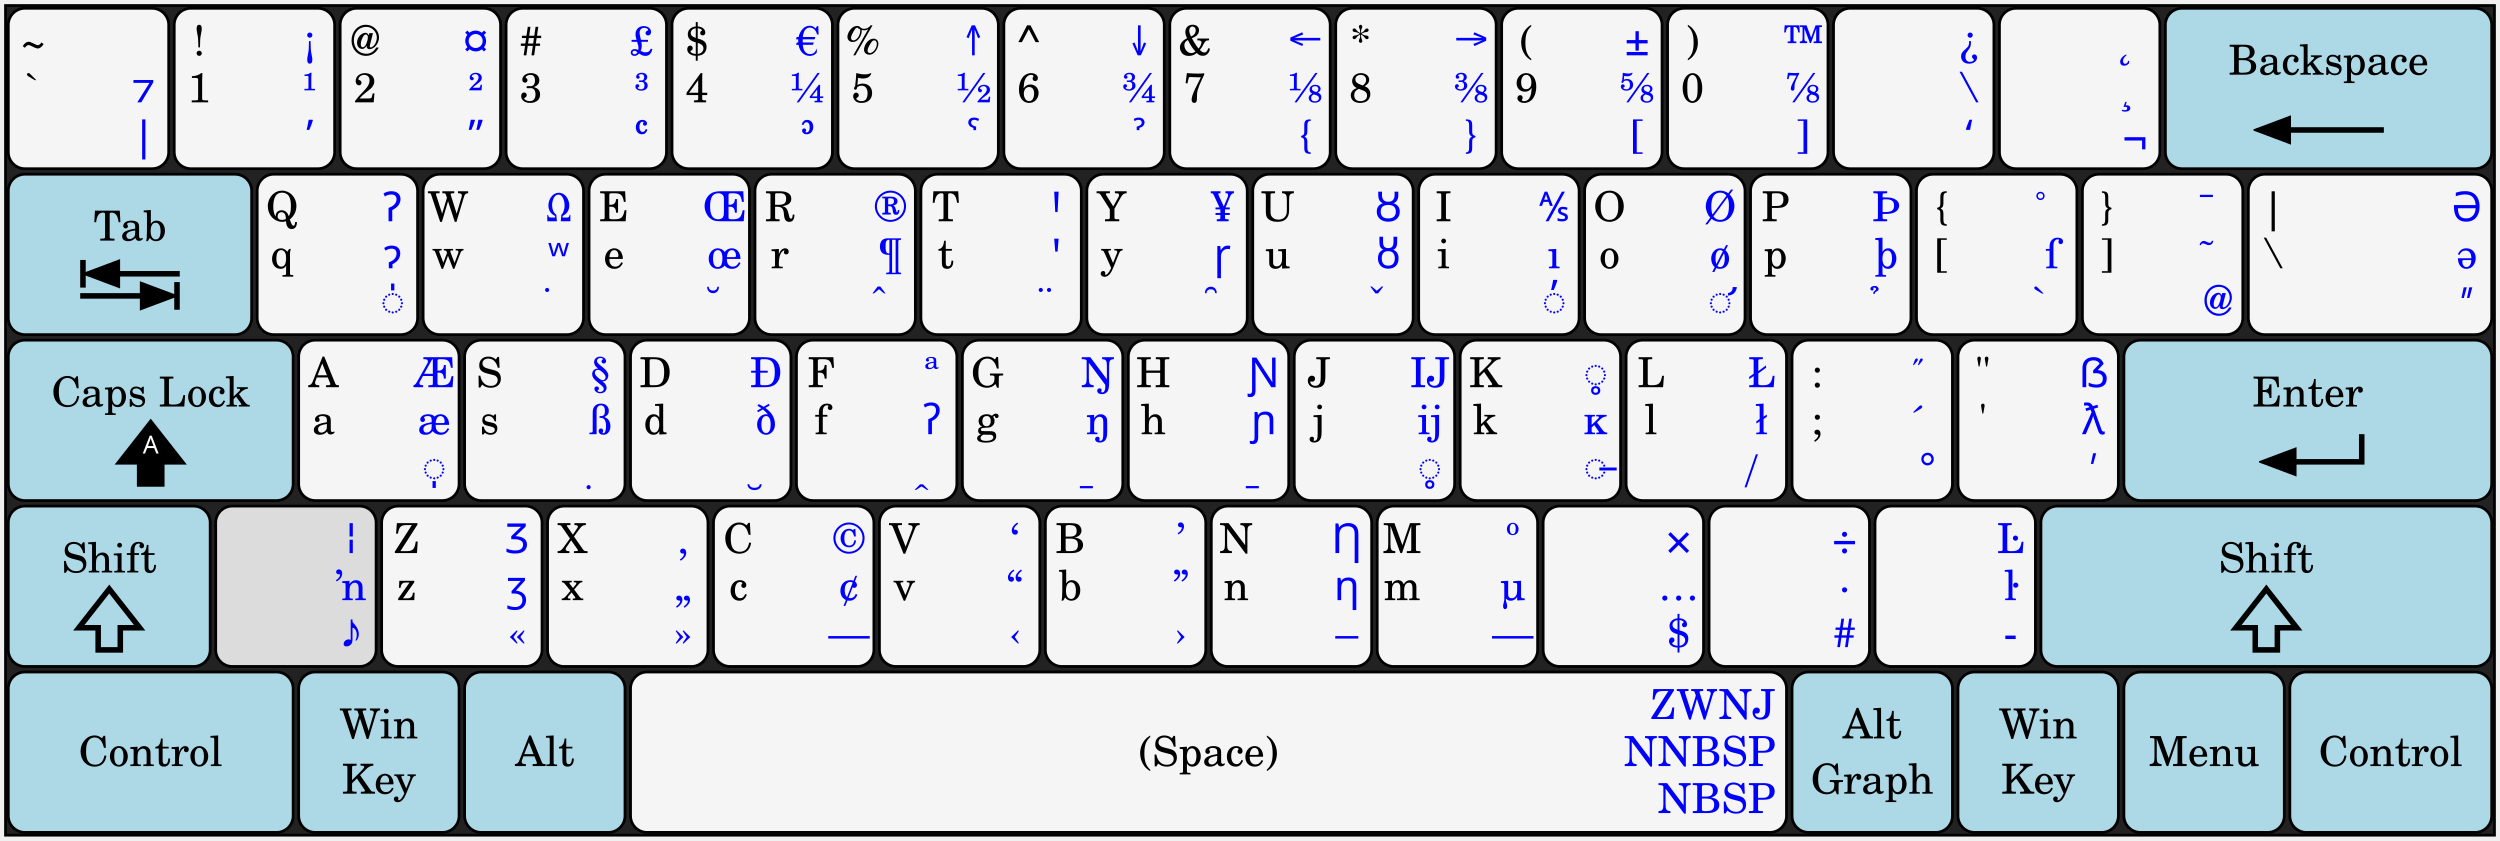
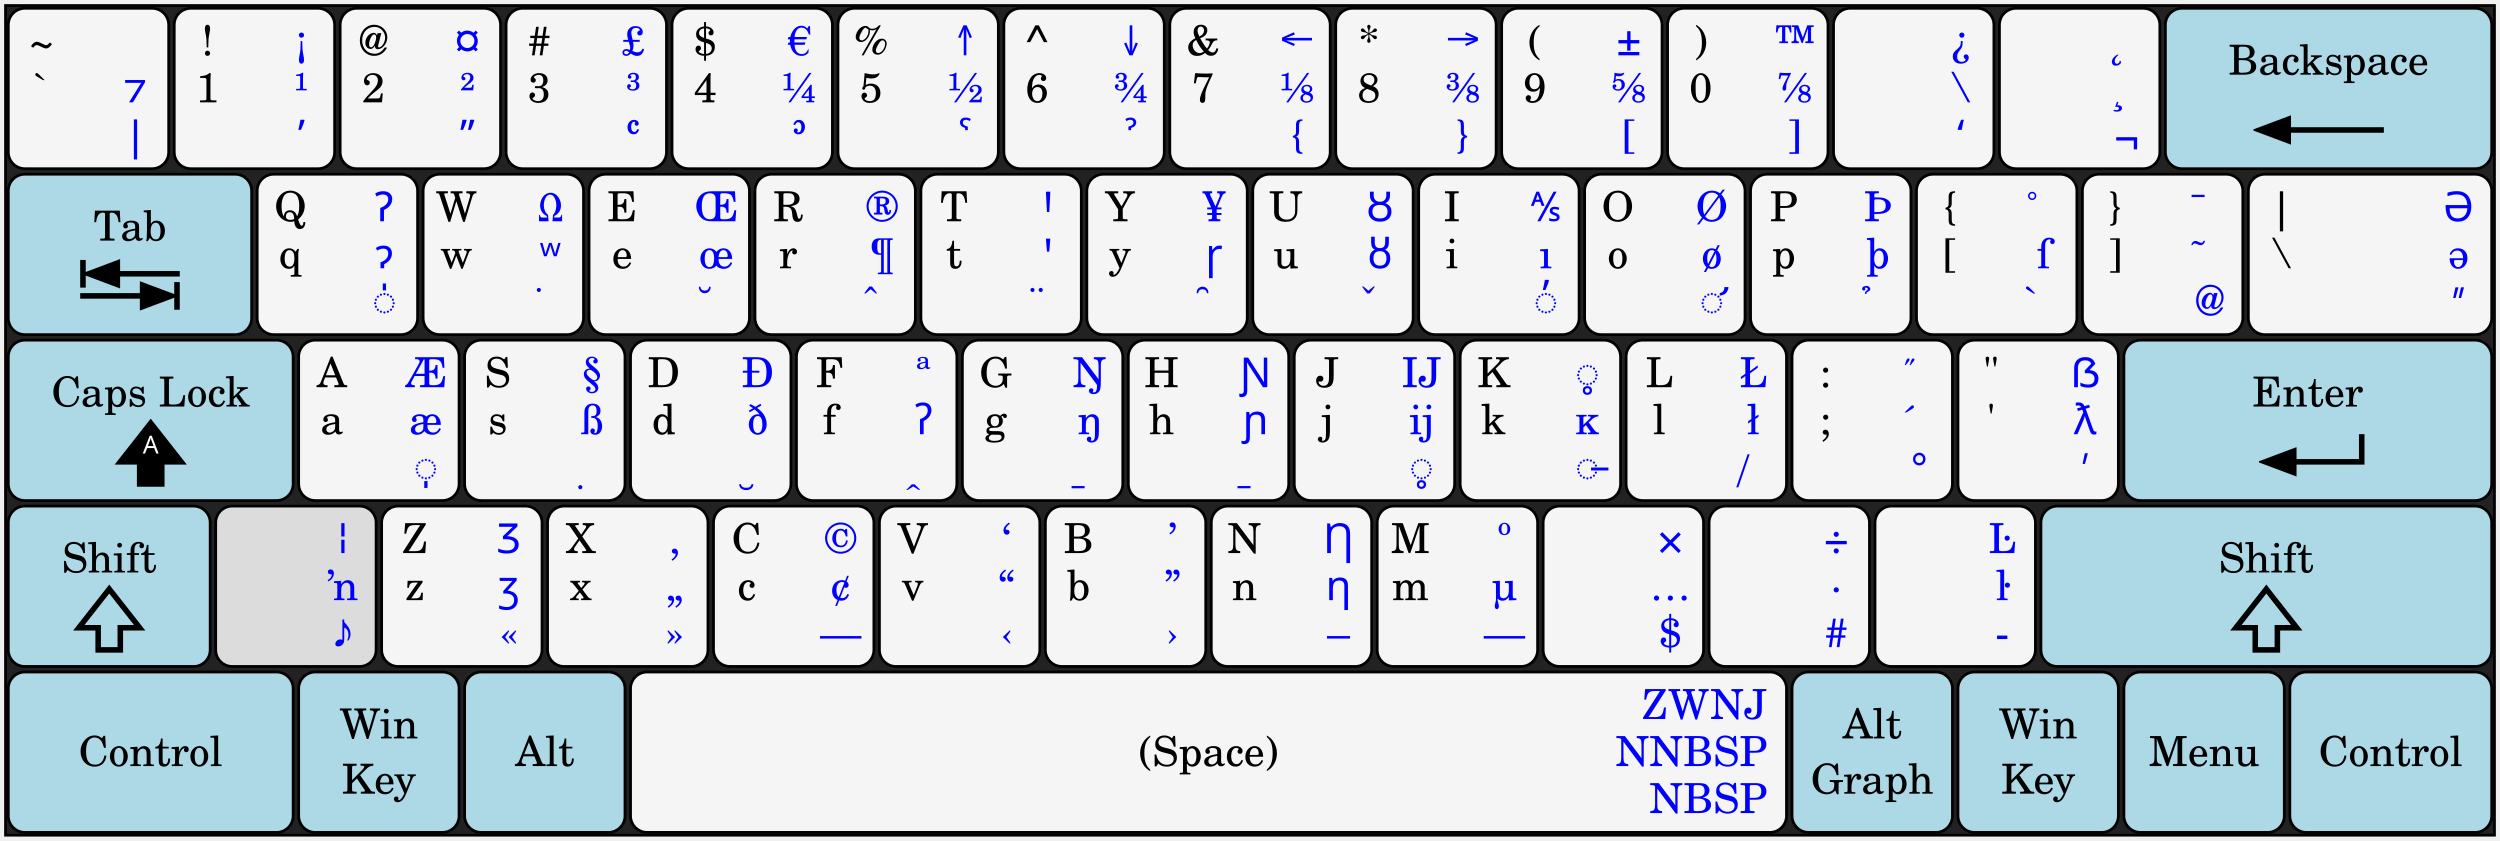
<svg xmlns="http://www.w3.org/2000/svg" xmlns:xlink="http://www.w3.org/1999/xlink" width="100%" height="100%" viewBox="-2 -2 904 304">
  <style type="text/css">
    .primary {
      fill: black;
      stroke: none;
    }

    .secondary {
      fill: blue;
      stroke: none;
    }

    .center {
      fill: black;
      stroke: none;
    }

    .characterKey {
      fill: #f5f5f5;
      stroke: black;
    }

    .controlKey {
      fill: #add8e6;
      stroke: black;
    }

    .specialKey {
      fill: #dcdcdc;
      stroke: black;
    }

  </style>
  <defs>
    <path id="shiftArrow" stroke="#000000" stroke-width="2" d="M0,-11 L-11,3 L-4,3 L-4,11 L4,11 L4,3 L11,3 Z" />
    <g id="capslockArrow">
      <use xlink:href="#shiftArrow" fill="#000000" />
      <text x="0" y="0" font-size="9" font-family="Vedrana, sans-serif" fill="#ffffff" stroke="none" text-anchor="middle">A</text>
    </g>
    <path style="fill:#000000;" d="M 787.5,172.5 L 787.5,157.5 L 772.5,165 L 787.5,172.5 z " id="path5745" />
    <marker id="arrow" viewBox="-13 -5 14 10" refX="-4" markerWidth="10" markerHeight="20" orient="auto">
      <path d="M-8,-3 L0,0 -8,3 Z" stroke="black" fill="black" />
    </marker>
  </defs>
  <rect id="keyboard" x="0" y="0" width="900" height="300" fill="#222222" stroke="black" />
  <g class="characterKey" font-family="'New Century Schoolbook', Palatino, Times, Courier, Helvetica, 'Cordia New', Ayuthaya, Tahoma, 'Arial Unicode MS', sans-serif" text-anchor="middle" font-size="15">
    <g id="row-E">
      <g class="characterKey" transform="translate(0, 0)">
        <rect x="1" y="1" width="58" height="58" rx="6" ry="6" />
-         <text class="primary shifted" x="10" y="18">~</text>
-         <text class="primary unshifted" x="10" y="35">`</text>
-         <text class="secondary shifted" x="50" y="18">­</text>
-         <text class="secondary unshifted" x="50" y="35">⁊</text>
-         <text class="secondary extra" x="50" y="52">|</text>
+         <text class="primary shifted" x="13" y="18">~</text>
+         <text class="primary unshifted" x="13" y="35">`</text>
+         <text class="secondary shifted" x="47" y="18">­</text>
+         <text class="secondary unshifted" x="47" y="35">⁊</text>
+         <text class="secondary extra" x="47" y="52">|</text>
      </g>
      <g class="characterKey" transform="translate(60, 0)">
        <rect x="1" y="1" width="58" height="58" rx="6" ry="6" />
-         <text class="primary shifted" x="10" y="18">!</text>
-         <text class="primary unshifted" x="10" y="35">1</text>
-         <text class="secondary shifted" x="50" y="18">¡</text>
-         <text class="secondary unshifted" x="50" y="35">¹</text>
-         <text class="secondary extra" x="50" y="52">ʹ</text>
+         <text class="primary shifted" x="13" y="18">!</text>
+         <text class="primary unshifted" x="13" y="35">1</text>
+         <text class="secondary shifted" x="47" y="18">¡</text>
+         <text class="secondary unshifted" x="47" y="35">¹</text>
+         <text class="secondary extra" x="47" y="52">ʹ</text>
      </g>
      <g class="characterKey" transform="translate(120, 0)">
        <rect x="1" y="1" width="58" height="58" rx="6" ry="6" />
-         <text class="primary shifted" x="10" y="18">@</text>
-         <text class="primary unshifted" x="10" y="35">2</text>
-         <text class="secondary shifted" x="50" y="18">¤</text>
-         <text class="secondary unshifted" x="50" y="35">²</text>
-         <text class="secondary extra" x="50" y="52">ʺ</text>
+         <text class="primary shifted" x="13" y="18">@</text>
+         <text class="primary unshifted" x="13" y="35">2</text>
+         <text class="secondary shifted" x="47" y="18">¤</text>
+         <text class="secondary unshifted" x="47" y="35">²</text>
+         <text class="secondary extra" x="47" y="52">ʺ</text>
      </g>
      <g class="characterKey" transform="translate(180, 0)">
        <rect x="1" y="1" width="58" height="58" rx="6" ry="6" />
-         <text class="primary shifted" x="10" y="18">#</text>
-         <text class="primary unshifted" x="10" y="35">3</text>
-         <text class="secondary shifted" x="50" y="18">£</text>
-         <text class="secondary unshifted" x="50" y="35">³</text>
-         <text class="secondary extra" x="50" y="52">ʿ</text>
+         <text class="primary shifted" x="13" y="18">#</text>
+         <text class="primary unshifted" x="13" y="35">3</text>
+         <text class="secondary shifted" x="47" y="18">£</text>
+         <text class="secondary unshifted" x="47" y="35">³</text>
+         <text class="secondary extra" x="47" y="52">ʿ</text>
      </g>
      <g class="characterKey" transform="translate(240, 0)">
        <rect x="1" y="1" width="58" height="58" rx="6" ry="6" />
-         <text class="primary shifted" x="10" y="18">$</text>
-         <text class="primary unshifted" x="10" y="35">4</text>
-         <text class="secondary shifted" x="50" y="18">€</text>
-         <text class="secondary unshifted" x="50" y="35">¼</text>
-         <text class="secondary extra" x="50" y="52">ʾ</text>
+         <text class="primary shifted" x="13" y="18">$</text>
+         <text class="primary unshifted" x="13" y="35">4</text>
+         <text class="secondary shifted" x="47" y="18">€</text>
+         <text class="secondary unshifted" x="47" y="35">¼</text>
+         <text class="secondary extra" x="47" y="52">ʾ</text>
      </g>
      <g class="characterKey" transform="translate(300, 0)">
        <rect x="1" y="1" width="58" height="58" rx="6" ry="6" />
-         <text class="primary shifted" x="10" y="18">%</text>
-         <text class="primary unshifted" x="10" y="35">5</text>
-         <text class="secondary shifted" x="50" y="18">↑</text>
-         <text class="secondary unshifted" x="50" y="35">½</text>
-         <text class="secondary extra" x="50" y="52">ˁ</text>
+         <text class="primary shifted" x="13" y="18">%</text>
+         <text class="primary unshifted" x="13" y="35">5</text>
+         <text class="secondary shifted" x="47" y="18">↑</text>
+         <text class="secondary unshifted" x="47" y="35">½</text>
+         <text class="secondary extra" x="47" y="52">ˁ</text>
      </g>
      <g class="characterKey" transform="translate(360, 0)">
        <rect x="1" y="1" width="58" height="58" rx="6" ry="6" />
-         <text class="primary shifted" x="10" y="18">^</text>
-         <text class="primary unshifted" x="10" y="35">6</text>
-         <text class="secondary shifted" x="50" y="18">↓</text>
-         <text class="secondary unshifted" x="50" y="35">¾</text>
-         <text class="secondary extra" x="50" y="52">ˀ</text>
+         <text class="primary shifted" x="13" y="18">^</text>
+         <text class="primary unshifted" x="13" y="35">6</text>
+         <text class="secondary shifted" x="47" y="18">↓</text>
+         <text class="secondary unshifted" x="47" y="35">¾</text>
+         <text class="secondary extra" x="47" y="52">ˀ</text>
      </g>
      <g class="characterKey" transform="translate(420, 0)">
        <rect x="1" y="1" width="58" height="58" rx="6" ry="6" />
-         <text class="primary shifted" x="10" y="18">&amp;</text>
-         <text class="primary unshifted" x="10" y="35">7</text>
-         <text class="secondary shifted" x="50" y="18">←</text>
-         <text class="secondary unshifted" x="50" y="35">⅛</text>
-         <text class="secondary extra" x="50" y="52">{</text>
+         <text class="primary shifted" x="13" y="18">&amp;</text>
+         <text class="primary unshifted" x="13" y="35">7</text>
+         <text class="secondary shifted" x="47" y="18">←</text>
+         <text class="secondary unshifted" x="47" y="35">⅛</text>
+         <text class="secondary extra" x="47" y="52">{</text>
      </g>
      <g class="characterKey" transform="translate(480, 0)">
        <rect x="1" y="1" width="58" height="58" rx="6" ry="6" />
-         <text class="primary shifted" x="10" y="18">*</text>
-         <text class="primary unshifted" x="10" y="35">8</text>
-         <text class="secondary shifted" x="50" y="18">→</text>
-         <text class="secondary unshifted" x="50" y="35">⅜</text>
-         <text class="secondary extra" x="50" y="52">}</text>
+         <text class="primary shifted" x="13" y="18">*</text>
+         <text class="primary unshifted" x="13" y="35">8</text>
+         <text class="secondary shifted" x="47" y="18">→</text>
+         <text class="secondary unshifted" x="47" y="35">⅜</text>
+         <text class="secondary extra" x="47" y="52">}</text>
      </g>
      <g class="characterKey" transform="translate(540, 0)">
        <rect x="1" y="1" width="58" height="58" rx="6" ry="6" />
-         <text class="primary shifted" x="10" y="18">(</text>
-         <text class="primary unshifted" x="10" y="35">9</text>
-         <text class="secondary shifted" x="50" y="18">±</text>
-         <text class="secondary unshifted" x="50" y="35">⅝</text>
-         <text class="secondary extra" x="50" y="52">[</text>
+         <text class="primary shifted" x="13" y="18">(</text>
+         <text class="primary unshifted" x="13" y="35">9</text>
+         <text class="secondary shifted" x="47" y="18">±</text>
+         <text class="secondary unshifted" x="47" y="35">⅝</text>
+         <text class="secondary extra" x="47" y="52">[</text>
      </g>
      <g class="characterKey" transform="translate(600, 0)">
        <rect x="1" y="1" width="58" height="58" rx="6" ry="6" />
-         <text class="primary shifted" x="10" y="18">)</text>
-         <text class="primary unshifted" x="10" y="35">0</text>
-         <text class="secondary shifted" x="50" y="18">™</text>
-         <text class="secondary unshifted" x="50" y="35">⅞</text>
-         <text class="secondary extra" x="50" y="52">]</text>
+         <text class="primary shifted" x="13" y="18">)</text>
+         <text class="primary unshifted" x="13" y="35">0</text>
+         <text class="secondary shifted" x="47" y="18">™</text>
+         <text class="secondary unshifted" x="47" y="35">⅞</text>
+         <text class="secondary extra" x="47" y="52">]</text>
      </g>
      <g class="characterKey" transform="translate(660, 0)">
        <rect x="1" y="1" width="58" height="58" rx="6" ry="6" />
-         <text class="primary shifted" x="10" y="18" />
-         <text class="primary unshifted" x="10" y="35"> </text>
-         <text class="secondary shifted" x="50" y="18">¿</text>
-         <text class="secondary unshifted" x="50" y="35">\</text>
-         <text class="secondary extra" x="50" y="52">ʻ</text>
+         <text class="primary shifted" x="13" y="18" />
+         <text class="primary unshifted" x="13" y="35"> </text>
+         <text class="secondary shifted" x="47" y="18">¿</text>
+         <text class="secondary unshifted" x="47" y="35">\</text>
+         <text class="secondary extra" x="47" y="52">ʻ</text>
      </g>
      <g class="characterKey" transform="translate(720, 0)">
        <rect x="1" y="1" width="58" height="58" rx="6" ry="6" />
-         <text class="primary shifted" x="10" y="18" />
-         <text class="primary unshifted" x="10" y="35"> </text>
-         <text class="secondary shifted" x="50" y="18">̨</text>
-         <text class="secondary unshifted" x="50" y="35">̧</text>
-         <text class="secondary extra" x="50" y="52">¬</text>
+         <text class="primary shifted" x="13" y="18" />
+         <text class="primary unshifted" x="13" y="35"> </text>
+         <text class="secondary shifted" x="47" y="18">̨</text>
+         <text class="secondary unshifted" x="47" y="35">̧</text>
+         <text class="secondary extra" x="47" y="52">¬</text>
      </g>
      <g class="controlKey" transform="translate(780, 0)">
        <rect x="1" y="1" width="118" height="58" rx="6" ry="6" />
        <text class="center" x="60" y="25">Backspace</text>
        <path d="M80,45 H40" stroke-width="2" stroke="black" fill="none" marker-end="url(#arrow)" />
      </g>
    </g>
    <g id="row-D">
      <g class="controlKey" transform="translate(0, 60)">
        <rect x="1" y="1" width="88" height="58" rx="6" ry="6" />
        <text class="center" x="45" y="25">Tab</text>
        <path d="M28,32 V42 M63,37 H35" stroke-width="2" stroke="black" fill="none" marker-end="url(#arrow)" />
        <path d="M62,40 V50 M27,45 H55" stroke-width="2" stroke="black" fill="none" marker-end="url(#arrow)" />
      </g>
      <g class="characterKey" transform="translate(90, 60)">
        <rect x="1" y="1" width="58" height="58" rx="6" ry="6" />
-         <text class="primary shifted" x="10" y="18">Q</text>
-         <text class="primary unshifted" x="10" y="35">q</text>
-         <text class="secondary shifted" x="50" y="18">Ɂ</text>
-         <text class="secondary unshifted" x="50" y="35">ɂ</text>
-         <text class="secondary extra" x="50" y="52">̍</text>
+         <text class="primary shifted" x="13" y="18">Q</text>
+         <text class="primary unshifted" x="13" y="35">q</text>
+         <text class="secondary shifted" x="47" y="18">Ɂ</text>
+         <text class="secondary unshifted" x="47" y="35">ɂ</text>
+         <text class="secondary extra" x="47" y="52">̍</text>
      </g>
      <g class="characterKey" transform="translate(150, 60)">
        <rect x="1" y="1" width="58" height="58" rx="6" ry="6" />
-         <text class="primary shifted" x="10" y="18">W</text>
-         <text class="primary unshifted" x="10" y="35">w</text>
-         <text class="secondary shifted" x="50" y="18">Ω</text>
-         <text class="secondary unshifted" x="50" y="35">ʷ</text>
-         <text class="secondary extra" x="50" y="52">̇</text>
+         <text class="primary shifted" x="13" y="18">W</text>
+         <text class="primary unshifted" x="13" y="35">w</text>
+         <text class="secondary shifted" x="47" y="18">Ω</text>
+         <text class="secondary unshifted" x="47" y="35">ʷ</text>
+         <text class="secondary extra" x="47" y="52">̇</text>
      </g>
      <g class="characterKey" transform="translate(210, 60)">
        <rect x="1" y="1" width="58" height="58" rx="6" ry="6" />
-         <text class="primary shifted" x="10" y="18">E</text>
-         <text class="primary unshifted" x="10" y="35">e</text>
-         <text class="secondary shifted" x="50" y="18">Œ</text>
-         <text class="secondary unshifted" x="50" y="35">œ</text>
-         <text class="secondary extra" x="50" y="52">̆</text>
+         <text class="primary shifted" x="13" y="18">E</text>
+         <text class="primary unshifted" x="13" y="35">e</text>
+         <text class="secondary shifted" x="47" y="18">Œ</text>
+         <text class="secondary unshifted" x="47" y="35">œ</text>
+         <text class="secondary extra" x="47" y="52">̆</text>
      </g>
      <g class="characterKey" transform="translate(270, 60)">
        <rect x="1" y="1" width="58" height="58" rx="6" ry="6" />
-         <text class="primary shifted" x="10" y="18">R</text>
-         <text class="primary unshifted" x="10" y="35">r</text>
-         <text class="secondary shifted" x="50" y="18">®</text>
-         <text class="secondary unshifted" x="50" y="35">¶</text>
-         <text class="secondary extra" x="50" y="52">̂</text>
+         <text class="primary shifted" x="13" y="18">R</text>
+         <text class="primary unshifted" x="13" y="35">r</text>
+         <text class="secondary shifted" x="47" y="18">®</text>
+         <text class="secondary unshifted" x="47" y="35">¶</text>
+         <text class="secondary extra" x="47" y="52">̂</text>
      </g>
      <g class="characterKey" transform="translate(330, 60)">
        <rect x="1" y="1" width="58" height="58" rx="6" ry="6" />
-         <text class="primary shifted" x="10" y="18">T</text>
-         <text class="primary unshifted" x="10" y="35">t</text>
-         <text class="secondary shifted" x="50" y="18">Ꞌ</text>
-         <text class="secondary unshifted" x="50" y="35">ꞌ</text>
-         <text class="secondary extra" x="50" y="52">̈</text>
+         <text class="primary shifted" x="13" y="18">T</text>
+         <text class="primary unshifted" x="13" y="35">t</text>
+         <text class="secondary shifted" x="47" y="18">Ꞌ</text>
+         <text class="secondary unshifted" x="47" y="35">ꞌ</text>
+         <text class="secondary extra" x="47" y="52">̈</text>
      </g>
      <g class="characterKey" transform="translate(390, 60)">
        <rect x="1" y="1" width="58" height="58" rx="6" ry="6" />
-         <text class="primary shifted" x="10" y="18">Y</text>
-         <text class="primary unshifted" x="10" y="35">y</text>
-         <text class="secondary shifted" x="50" y="18">¥</text>
-         <text class="secondary unshifted" x="50" y="35">ɼ</text>
-         <text class="secondary extra" x="50" y="52">̑</text>
+         <text class="primary shifted" x="13" y="18">Y</text>
+         <text class="primary unshifted" x="13" y="35">y</text>
+         <text class="secondary shifted" x="47" y="18">¥</text>
+         <text class="secondary unshifted" x="47" y="35">ɼ</text>
+         <text class="secondary extra" x="47" y="52">̑</text>
      </g>
      <g class="characterKey" transform="translate(450, 60)">
        <rect x="1" y="1" width="58" height="58" rx="6" ry="6" />
-         <text class="primary shifted" x="10" y="18">U</text>
-         <text class="primary unshifted" x="10" y="35">u</text>
-         <text class="secondary shifted" x="50" y="18">Ȣ</text>
-         <text class="secondary unshifted" x="50" y="35">ȣ</text>
-         <text class="secondary extra" x="50" y="52">̌</text>
+         <text class="primary shifted" x="13" y="18">U</text>
+         <text class="primary unshifted" x="13" y="35">u</text>
+         <text class="secondary shifted" x="47" y="18">Ȣ</text>
+         <text class="secondary unshifted" x="47" y="35">ȣ</text>
+         <text class="secondary extra" x="47" y="52">̌</text>
      </g>
      <g class="characterKey" transform="translate(510, 60)">
        <rect x="1" y="1" width="58" height="58" rx="6" ry="6" />
-         <text class="primary shifted" x="10" y="18">I</text>
-         <text class="primary unshifted" x="10" y="35">i</text>
-         <text class="secondary shifted" x="50" y="18">⅍</text>
-         <text class="secondary unshifted" x="50" y="35">ı</text>
-         <text class="secondary extra" x="50" y="52">̓</text>
+         <text class="primary shifted" x="13" y="18">I</text>
+         <text class="primary unshifted" x="13" y="35">i</text>
+         <text class="secondary shifted" x="47" y="18">⅍</text>
+         <text class="secondary unshifted" x="47" y="35">ı</text>
+         <text class="secondary extra" x="47" y="52">̓</text>
      </g>
      <g class="characterKey" transform="translate(570, 60)">
        <rect x="1" y="1" width="58" height="58" rx="6" ry="6" />
-         <text class="primary shifted" x="10" y="18">O</text>
-         <text class="primary unshifted" x="10" y="35">o</text>
-         <text class="secondary shifted" x="50" y="18">Ø</text>
-         <text class="secondary unshifted" x="50" y="35">ø</text>
-         <text class="secondary extra" x="50" y="52">̛</text>
+         <text class="primary shifted" x="13" y="18">O</text>
+         <text class="primary unshifted" x="13" y="35">o</text>
+         <text class="secondary shifted" x="47" y="18">Ø</text>
+         <text class="secondary unshifted" x="47" y="35">ø</text>
+         <text class="secondary extra" x="47" y="52">̛</text>
      </g>
      <g class="characterKey" transform="translate(630, 60)">
        <rect x="1" y="1" width="58" height="58" rx="6" ry="6" />
-         <text class="primary shifted" x="10" y="18">P</text>
-         <text class="primary unshifted" x="10" y="35">p</text>
-         <text class="secondary shifted" x="50" y="18">Þ</text>
-         <text class="secondary unshifted" x="50" y="35">þ</text>
-         <text class="secondary extra" x="50" y="52">̉</text>
+         <text class="primary shifted" x="13" y="18">P</text>
+         <text class="primary unshifted" x="13" y="35">p</text>
+         <text class="secondary shifted" x="47" y="18">Þ</text>
+         <text class="secondary unshifted" x="47" y="35">þ</text>
+         <text class="secondary extra" x="47" y="52">̉</text>
      </g>
      <g class="characterKey" transform="translate(690, 60)">
        <rect x="1" y="1" width="58" height="58" rx="6" ry="6" />
-         <text class="primary shifted" x="10" y="18">{</text>
-         <text class="primary unshifted" x="10" y="35">[</text>
-         <text class="secondary shifted" x="50" y="18">̊</text>
-         <text class="secondary unshifted" x="50" y="35">ſ</text>
-         <text class="secondary extra" x="50" y="52">̀</text>
+         <text class="primary shifted" x="13" y="18">{</text>
+         <text class="primary unshifted" x="13" y="35">[</text>
+         <text class="secondary shifted" x="47" y="18">̊</text>
+         <text class="secondary unshifted" x="47" y="35">ſ</text>
+         <text class="secondary extra" x="47" y="52">̀</text>
      </g>
      <g class="characterKey" transform="translate(750, 60)">
        <rect x="1" y="1" width="58" height="58" rx="6" ry="6" />
-         <text class="primary shifted" x="10" y="18">}</text>
-         <text class="primary unshifted" x="10" y="35">]</text>
-         <text class="secondary shifted" x="50" y="18">̄</text>
-         <text class="secondary unshifted" x="50" y="35">̃</text>
-         <text class="secondary extra" x="50" y="52">@</text>
+         <text class="primary shifted" x="13" y="18">}</text>
+         <text class="primary unshifted" x="13" y="35">]</text>
+         <text class="secondary shifted" x="47" y="18">̄</text>
+         <text class="secondary unshifted" x="47" y="35">̃</text>
+         <text class="secondary extra" x="47" y="52">@</text>
      </g>
      <g class="characterKey" transform="translate(810, 60)">
        <rect x="1" y="1" width="88" height="58" rx="6" ry="6" />
-         <text class="primary shifted" x="10" y="18">|</text>
-         <text class="primary unshifted" x="10" y="35">\</text>
-         <text class="secondary shifted" x="80" y="18">Ə</text>
-         <text class="secondary unshifted" x="80" y="35">ə</text>
-         <text class="secondary extra" x="80" y="52">″</text>
+         <text class="primary shifted" x="13" y="18">|</text>
+         <text class="primary unshifted" x="13" y="35">\</text>
+         <text class="secondary shifted" x="77" y="18">Ə</text>
+         <text class="secondary unshifted" x="77" y="35">ə</text>
+         <text class="secondary extra" x="77" y="52">″</text>
      </g>
    </g>
    <g id="row-C">
      <g class="controlKey" transform="translate(0, 120)">
        <rect x="1" y="1" width="103" height="58" rx="6" ry="6" />
        <text class="center" x="52.5" y="25">Caps Lock</text>
        <use xlink:href="#capslockArrow" x="52.5" y="42" />
      </g>
      <g class="characterKey" transform="translate(105, 120)">
        <rect x="1" y="1" width="58" height="58" rx="6" ry="6" />
-         <text class="primary shifted" x="10" y="18">A</text>
-         <text class="primary unshifted" x="10" y="35">a</text>
-         <text class="secondary shifted" x="50" y="18">Æ</text>
-         <text class="secondary unshifted" x="50" y="35">æ</text>
-         <text class="secondary extra" x="50" y="52">̩</text>
+         <text class="primary shifted" x="13" y="18">A</text>
+         <text class="primary unshifted" x="13" y="35">a</text>
+         <text class="secondary shifted" x="47" y="18">Æ</text>
+         <text class="secondary unshifted" x="47" y="35">æ</text>
+         <text class="secondary extra" x="47" y="52">̩</text>
      </g>
      <g class="characterKey" transform="translate(165, 120)">
        <rect x="1" y="1" width="58" height="58" rx="6" ry="6" />
-         <text class="primary shifted" x="10" y="18">S</text>
-         <text class="primary unshifted" x="10" y="35">s</text>
-         <text class="secondary shifted" x="50" y="18">§</text>
-         <text class="secondary unshifted" x="50" y="35">ß</text>
-         <text class="secondary extra" x="50" y="52">̣</text>
+         <text class="primary shifted" x="13" y="18">S</text>
+         <text class="primary unshifted" x="13" y="35">s</text>
+         <text class="secondary shifted" x="47" y="18">§</text>
+         <text class="secondary unshifted" x="47" y="35">ß</text>
+         <text class="secondary extra" x="47" y="52">̣</text>
      </g>
      <g class="characterKey" transform="translate(225, 120)">
        <rect x="1" y="1" width="58" height="58" rx="6" ry="6" />
-         <text class="primary shifted" x="10" y="18">D</text>
-         <text class="primary unshifted" x="10" y="35">d</text>
-         <text class="secondary shifted" x="50" y="18">Ð</text>
-         <text class="secondary unshifted" x="50" y="35">ð</text>
-         <text class="secondary extra" x="50" y="52">̮</text>
+         <text class="primary shifted" x="13" y="18">D</text>
+         <text class="primary unshifted" x="13" y="35">d</text>
+         <text class="secondary shifted" x="47" y="18">Ð</text>
+         <text class="secondary unshifted" x="47" y="35">ð</text>
+         <text class="secondary extra" x="47" y="52">̮</text>
      </g>
      <g class="characterKey" transform="translate(285, 120)">
        <rect x="1" y="1" width="58" height="58" rx="6" ry="6" />
-         <text class="primary shifted" x="10" y="18">F</text>
-         <text class="primary unshifted" x="10" y="35">f</text>
-         <text class="secondary shifted" x="50" y="18">ª</text>
-         <text class="secondary unshifted" x="50" y="35">ʔ</text>
-         <text class="secondary extra" x="50" y="52">̭</text>
+         <text class="primary shifted" x="13" y="18">F</text>
+         <text class="primary unshifted" x="13" y="35">f</text>
+         <text class="secondary shifted" x="47" y="18">ª</text>
+         <text class="secondary unshifted" x="47" y="35">ʔ</text>
+         <text class="secondary extra" x="47" y="52">̭</text>
      </g>
      <g class="characterKey" transform="translate(345, 120)">
        <rect x="1" y="1" width="58" height="58" rx="6" ry="6" />
-         <text class="primary shifted" x="10" y="18">G</text>
-         <text class="primary unshifted" x="10" y="35">g</text>
-         <text class="secondary shifted" x="50" y="18">Ŋ</text>
-         <text class="secondary unshifted" x="50" y="35">ŋ</text>
-         <text class="secondary extra" x="50" y="52">̱</text>
+         <text class="primary shifted" x="13" y="18">G</text>
+         <text class="primary unshifted" x="13" y="35">g</text>
+         <text class="secondary shifted" x="47" y="18">Ŋ</text>
+         <text class="secondary unshifted" x="47" y="35">ŋ</text>
+         <text class="secondary extra" x="47" y="52">̱</text>
      </g>
      <g class="characterKey" transform="translate(405, 120)">
        <rect x="1" y="1" width="58" height="58" rx="6" ry="6" />
-         <text class="primary shifted" x="10" y="18">H</text>
-         <text class="primary unshifted" x="10" y="35">h</text>
-         <text class="secondary shifted" x="50" y="18">Ɲ</text>
-         <text class="secondary unshifted" x="50" y="35">ɲ</text>
-         <text class="secondary extra" x="50" y="52">̲</text>
+         <text class="primary shifted" x="13" y="18">H</text>
+         <text class="primary unshifted" x="13" y="35">h</text>
+         <text class="secondary shifted" x="47" y="18">Ɲ</text>
+         <text class="secondary unshifted" x="47" y="35">ɲ</text>
+         <text class="secondary extra" x="47" y="52">̲</text>
      </g>
      <g class="characterKey" transform="translate(465, 120)">
        <rect x="1" y="1" width="58" height="58" rx="6" ry="6" />
-         <text class="primary shifted" x="10" y="18">J</text>
-         <text class="primary unshifted" x="10" y="35">j</text>
-         <text class="secondary shifted" x="50" y="18">Ĳ</text>
-         <text class="secondary unshifted" x="50" y="35">ĳ</text>
-         <text class="secondary extra" x="50" y="52">̥</text>
+         <text class="primary shifted" x="13" y="18">J</text>
+         <text class="primary unshifted" x="13" y="35">j</text>
+         <text class="secondary shifted" x="47" y="18">Ĳ</text>
+         <text class="secondary unshifted" x="47" y="35">ĳ</text>
+         <text class="secondary extra" x="47" y="52">̥</text>
      </g>
      <g class="characterKey" transform="translate(525, 120)">
        <rect x="1" y="1" width="58" height="58" rx="6" ry="6" />
-         <text class="primary shifted" x="10" y="18">K</text>
-         <text class="primary unshifted" x="10" y="35">k</text>
-         <text class="secondary shifted" x="50" y="18">̥</text>
-         <text class="secondary unshifted" x="50" y="35">ĸ</text>
-         <text class="secondary extra" x="50" y="52">̵</text>
+         <text class="primary shifted" x="13" y="18">K</text>
+         <text class="primary unshifted" x="13" y="35">k</text>
+         <text class="secondary shifted" x="47" y="18">̥</text>
+         <text class="secondary unshifted" x="47" y="35">ĸ</text>
+         <text class="secondary extra" x="47" y="52">̵</text>
      </g>
      <g class="characterKey" transform="translate(585, 120)">
        <rect x="1" y="1" width="58" height="58" rx="6" ry="6" />
-         <text class="primary shifted" x="10" y="18">L</text>
-         <text class="primary unshifted" x="10" y="35">l</text>
-         <text class="secondary shifted" x="50" y="18">Ł</text>
-         <text class="secondary unshifted" x="50" y="35">ł</text>
-         <text class="secondary extra" x="50" y="52"≯</text>
+         <text class="primary shifted" x="13" y="18">L</text>
+         <text class="primary unshifted" x="13" y="35">l</text>
+         <text class="secondary shifted" x="47" y="18">Ł</text>
+         <text class="secondary unshifted" x="47" y="35">ł</text>
+         <text class="secondary extra" x="47" y="52"≯</text>
      </g>
      <g class="characterKey" transform="translate(645, 120)">
        <rect x="1" y="1" width="58" height="58" rx="6" ry="6" />
-         <text class="primary shifted" x="10" y="18">:</text>
-         <text class="primary unshifted" x="10" y="35">;</text>
-         <text class="secondary shifted" x="50" y="18">̋</text>
-         <text class="secondary unshifted" x="50" y="35">́</text>
-         <text class="secondary extra" x="50" y="52">°</text>
+         <text class="primary shifted" x="13" y="18">:</text>
+         <text class="primary unshifted" x="13" y="35">;</text>
+         <text class="secondary shifted" x="47" y="18">̋</text>
+         <text class="secondary unshifted" x="47" y="35">́</text>
+         <text class="secondary extra" x="47" y="52">°</text>
      </g>
      <g class="characterKey" transform="translate(705, 120)">
        <rect x="1" y="1" width="58" height="58" rx="6" ry="6" />
-         <text class="primary shifted" x="10" y="18">"</text>
-         <text class="primary unshifted" x="10" y="35">'</text>
-         <text class="secondary shifted" x="50" y="18">ẞ</text>
-         <text class="secondary unshifted" x="50" y="35">ƛ</text>
-         <text class="secondary extra" x="50" y="52">′</text>
+         <text class="primary shifted" x="13" y="18">"</text>
+         <text class="primary unshifted" x="13" y="35">'</text>
+         <text class="secondary shifted" x="47" y="18">ẞ</text>
+         <text class="secondary unshifted" x="47" y="35">ƛ</text>
+         <text class="secondary extra" x="47" y="52">′</text>
      </g>
      <g class="controlKey" transform="translate(765, 120)">
        <rect x="1" y="1" width="133" height="58" rx="6" ry="6" />
        <text class="center" x="67.5" y="25">Enter</text>
        <path d="M87,35 V45 H57" stroke-width="2" stroke="black" fill="none" marker-end="url(#arrow)" />
      </g>
    </g>
    <g id="row-B">
      <g class="controlKey" transform="translate(0, 180)">
        <rect x="1" y="1" width="73" height="58" rx="6" ry="6" />
        <text class="center" x="37.5" y="25">Shift</text>
        <use xlink:href="#shiftArrow" x="37.5" y="42" />
      </g>
      <g class="specialKey" transform="translate(75, 180)">
        <rect x="1" y="1" width="58" height="58" rx="6" ry="6" />
-         <text class="primary shifted" x="10" y="18" />
-         <text class="primary unshifted" x="10" y="35"> </text>
-         <text class="secondary shifted" x="50" y="18">¦</text>
-         <text class="secondary unshifted" x="50" y="35">ŉ</text>
-         <text class="secondary extra" x="50" y="52">♪</text>
+         <text class="primary shifted" x="13" y="18" />
+         <text class="primary unshifted" x="13" y="35"> </text>
+         <text class="secondary shifted" x="47" y="18">¦</text>
+         <text class="secondary unshifted" x="47" y="35">ŉ</text>
+         <text class="secondary extra" x="47" y="52">♪</text>
      </g>
      <g class="characterKey" transform="translate(135, 180)">
        <rect x="1" y="1" width="58" height="58" rx="6" ry="6" />
-         <text class="primary shifted" x="10" y="18">Z</text>
-         <text class="primary unshifted" x="10" y="35">z</text>
-         <text class="secondary shifted" x="50" y="18">Ʒ</text>
-         <text class="secondary unshifted" x="50" y="35">ʒ</text>
-         <text class="secondary extra" x="50" y="52">«</text>
+         <text class="primary shifted" x="13" y="18">Z</text>
+         <text class="primary unshifted" x="13" y="35">z</text>
+         <text class="secondary shifted" x="47" y="18">Ʒ</text>
+         <text class="secondary unshifted" x="47" y="35">ʒ</text>
+         <text class="secondary extra" x="47" y="52">«</text>
      </g>
      <g class="characterKey" transform="translate(195, 180)">
        <rect x="1" y="1" width="58" height="58" rx="6" ry="6" />
-         <text class="primary shifted" x="10" y="18">X</text>
-         <text class="primary unshifted" x="10" y="35">x</text>
-         <text class="secondary shifted" x="50" y="18">‚</text>
-         <text class="secondary unshifted" x="50" y="35">„</text>
-         <text class="secondary extra" x="50" y="52">»</text>
+         <text class="primary shifted" x="13" y="18">X</text>
+         <text class="primary unshifted" x="13" y="35">x</text>
+         <text class="secondary shifted" x="47" y="18">‚</text>
+         <text class="secondary unshifted" x="47" y="35">„</text>
+         <text class="secondary extra" x="47" y="52">»</text>
      </g>
      <g class="characterKey" transform="translate(255, 180)">
        <rect x="1" y="1" width="58" height="58" rx="6" ry="6" />
-         <text class="primary shifted" x="10" y="18">C</text>
-         <text class="primary unshifted" x="10" y="35">c</text>
-         <text class="secondary shifted" x="50" y="18">©</text>
-         <text class="secondary unshifted" x="50" y="35">¢</text>
-         <text class="secondary extra" x="50" y="52">―</text>
+         <text class="primary shifted" x="13" y="18">C</text>
+         <text class="primary unshifted" x="13" y="35">c</text>
+         <text class="secondary shifted" x="47" y="18">©</text>
+         <text class="secondary unshifted" x="47" y="35">¢</text>
+         <text class="secondary extra" x="47" y="52">―</text>
      </g>
      <g class="characterKey" transform="translate(315, 180)">
        <rect x="1" y="1" width="58" height="58" rx="6" ry="6" />
-         <text class="primary shifted" x="10" y="18">V</text>
-         <text class="primary unshifted" x="10" y="35">v</text>
-         <text class="secondary shifted" x="50" y="18">‘</text>
-         <text class="secondary unshifted" x="50" y="35">“</text>
-         <text class="secondary extra" x="50" y="52">‹</text>
+         <text class="primary shifted" x="13" y="18">V</text>
+         <text class="primary unshifted" x="13" y="35">v</text>
+         <text class="secondary shifted" x="47" y="18">‘</text>
+         <text class="secondary unshifted" x="47" y="35">“</text>
+         <text class="secondary extra" x="47" y="52">‹</text>
      </g>
      <g class="characterKey" transform="translate(375, 180)">
        <rect x="1" y="1" width="58" height="58" rx="6" ry="6" />
-         <text class="primary shifted" x="10" y="18">B</text>
-         <text class="primary unshifted" x="10" y="35">b</text>
-         <text class="secondary shifted" x="50" y="18">’</text>
-         <text class="secondary unshifted" x="50" y="35">”</text>
-         <text class="secondary extra" x="50" y="52">›</text>
+         <text class="primary shifted" x="13" y="18">B</text>
+         <text class="primary unshifted" x="13" y="35">b</text>
+         <text class="secondary shifted" x="47" y="18">’</text>
+         <text class="secondary unshifted" x="47" y="35">”</text>
+         <text class="secondary extra" x="47" y="52">›</text>
      </g>
      <g class="characterKey" transform="translate(435, 180)">
        <rect x="1" y="1" width="58" height="58" rx="6" ry="6" />
-         <text class="primary shifted" x="10" y="18">N</text>
-         <text class="primary unshifted" x="10" y="35">n</text>
-         <text class="secondary shifted" x="50" y="18">Ƞ</text>
-         <text class="secondary unshifted" x="50" y="35">ƞ</text>
-         <text class="secondary extra" x="50" y="52">–</text>
+         <text class="primary shifted" x="13" y="18">N</text>
+         <text class="primary unshifted" x="13" y="35">n</text>
+         <text class="secondary shifted" x="47" y="18">Ƞ</text>
+         <text class="secondary unshifted" x="47" y="35">ƞ</text>
+         <text class="secondary extra" x="47" y="52">–</text>
      </g>
      <g class="characterKey" transform="translate(495, 180)">
        <rect x="1" y="1" width="58" height="58" rx="6" ry="6" />
-         <text class="primary shifted" x="10" y="18">M</text>
-         <text class="primary unshifted" x="10" y="35">m</text>
-         <text class="secondary shifted" x="50" y="18">º</text>
-         <text class="secondary unshifted" x="50" y="35">µ</text>
-         <text class="secondary extra" x="50" y="52">—</text>
+         <text class="primary shifted" x="13" y="18">M</text>
+         <text class="primary unshifted" x="13" y="35">m</text>
+         <text class="secondary shifted" x="47" y="18">º</text>
+         <text class="secondary unshifted" x="47" y="35">µ</text>
+         <text class="secondary extra" x="47" y="52">—</text>
      </g>
      <g class="characterKey" transform="translate(555, 180)">
        <rect x="1" y="1" width="58" height="58" rx="6" ry="6" />
-         <text class="primary shifted" x="10" y="18" />
-         <text class="primary unshifted" x="10" y="35"> </text>
-         <text class="secondary shifted" x="50" y="18">×</text>
-         <text class="secondary unshifted" x="50" y="35">…</text>
-         <text class="secondary extra" x="50" y="52">$</text>
+         <text class="primary shifted" x="13" y="18" />
+         <text class="primary unshifted" x="13" y="35"> </text>
+         <text class="secondary shifted" x="47" y="18">×</text>
+         <text class="secondary unshifted" x="47" y="35">…</text>
+         <text class="secondary extra" x="47" y="52">$</text>
      </g>
      <g class="characterKey" transform="translate(615, 180)">
        <rect x="1" y="1" width="58" height="58" rx="6" ry="6" />
-         <text class="primary shifted" x="10" y="18" />
-         <text class="primary unshifted" x="10" y="35"> </text>
-         <text class="secondary shifted" x="50" y="18">÷</text>
-         <text class="secondary unshifted" x="50" y="35">·</text>
-         <text class="secondary extra" x="50" y="52">#</text>
+         <text class="primary shifted" x="13" y="18" />
+         <text class="primary unshifted" x="13" y="35"> </text>
+         <text class="secondary shifted" x="47" y="18">÷</text>
+         <text class="secondary unshifted" x="47" y="35">·</text>
+         <text class="secondary extra" x="47" y="52">#</text>
      </g>
      <g class="characterKey" transform="translate(675, 180)">
        <rect x="1" y="1" width="58" height="58" rx="6" ry="6" />
-         <text class="primary shifted" x="10" y="18" />
-         <text class="primary unshifted" x="10" y="35"> </text>
-         <text class="secondary shifted" x="50" y="18">Ŀ</text>
-         <text class="secondary unshifted" x="50" y="35">ŀ</text>
-         <text class="secondary extra" x="50" y="52">‑</text>
+         <text class="primary shifted" x="13" y="18" />
+         <text class="primary unshifted" x="13" y="35"> </text>
+         <text class="secondary shifted" x="47" y="18">Ŀ</text>
+         <text class="secondary unshifted" x="47" y="35">ŀ</text>
+         <text class="secondary extra" x="47" y="52">‑</text>
      </g>
      <g class="controlKey" transform="translate(735, 180)">
        <rect x="1" y="1" width="163" height="58" rx="6" ry="6" />
        <text class="center" x="82.5" y="25">Shift</text>
        <use xlink:href="#shiftArrow" x="82.5" y="42" />
      </g>
    </g>
    <g id="row-A">
      <g class="controlKey" transform="translate(0, 240)">
        <rect x="1" y="1" width="103" height="58" rx="6" ry="6" />
        <text class="center" x="52.5" y="35">Control</text>
      </g>
      <g class="controlKey" transform="translate(105, 240)">
        <rect x="1" y="1" width="58" height="58" rx="6" ry="6" />
        <text class="center" x="30" y="25">Win<tspan x="30" y="45">Key</tspan>
        </text>
      </g>
      <g class="controlKey" transform="translate(165, 240)">
        <rect x="1" y="1" width="58" height="58" rx="6" ry="6" />
        <text class="center" x="30" y="35">Alt</text>
      </g>
      <g class="characterKey" transform="translate(225, 240)">
        <rect x="1" y="1" width="418" height="58" rx="6" ry="6" />
-         <text class="primary shifted" x="10" y="18"> </text>
+         <text class="primary shifted" x="13" y="18"> </text>
        <text class="center" x="210" y="35">(Space)</text>
-         <text class="secondary shifted" x="415" y="18" text-anchor="end">ZWNJ</text>
-         <text class="secondary unshifted" x="415" y="35" text-anchor="end">‌ NNBSP</text>
-         <text class="secondary extra" x="415" y="52" text-anchor="end">  NBSP</text>
+         <text class="secondary shifted" x="412" y="18" text-anchor="end">ZWNJ</text>
+         <text class="secondary unshifted" x="412" y="35" text-anchor="end">‌ NNBSP</text>
+         <text class="secondary extra" x="412" y="52" text-anchor="end">  NBSP</text>
      </g>
      <g class="controlKey" transform="translate(645, 240)">
        <rect x="1" y="1" width="58" height="58" rx="6" ry="6" />
        <text class="center" x="30" y="25">Alt<tspan x="30" y="45">Graph</tspan>
        </text>
      </g>
      <g class="controlKey" transform="translate(705, 240)">
        <rect x="1" y="1" width="58" height="58" rx="6" ry="6" />
        <text class="center" x="30" y="25">Win<tspan x="30" y="45">Key</tspan>
        </text>
      </g>
      <g class="controlKey" transform="translate(765, 240)">
        <rect x="1" y="1" width="58" height="58" rx="6" ry="6" />
        <text class="center" x="30" y="35">Menu</text>
      </g>
      <g class="controlKey" transform="translate(825, 240)">
        <rect x="1" y="1" width="73" height="58" rx="6" ry="6" />
        <text class="center" x="37.5" y="35">Control</text>
      </g>
    </g>
  </g>
</svg>
